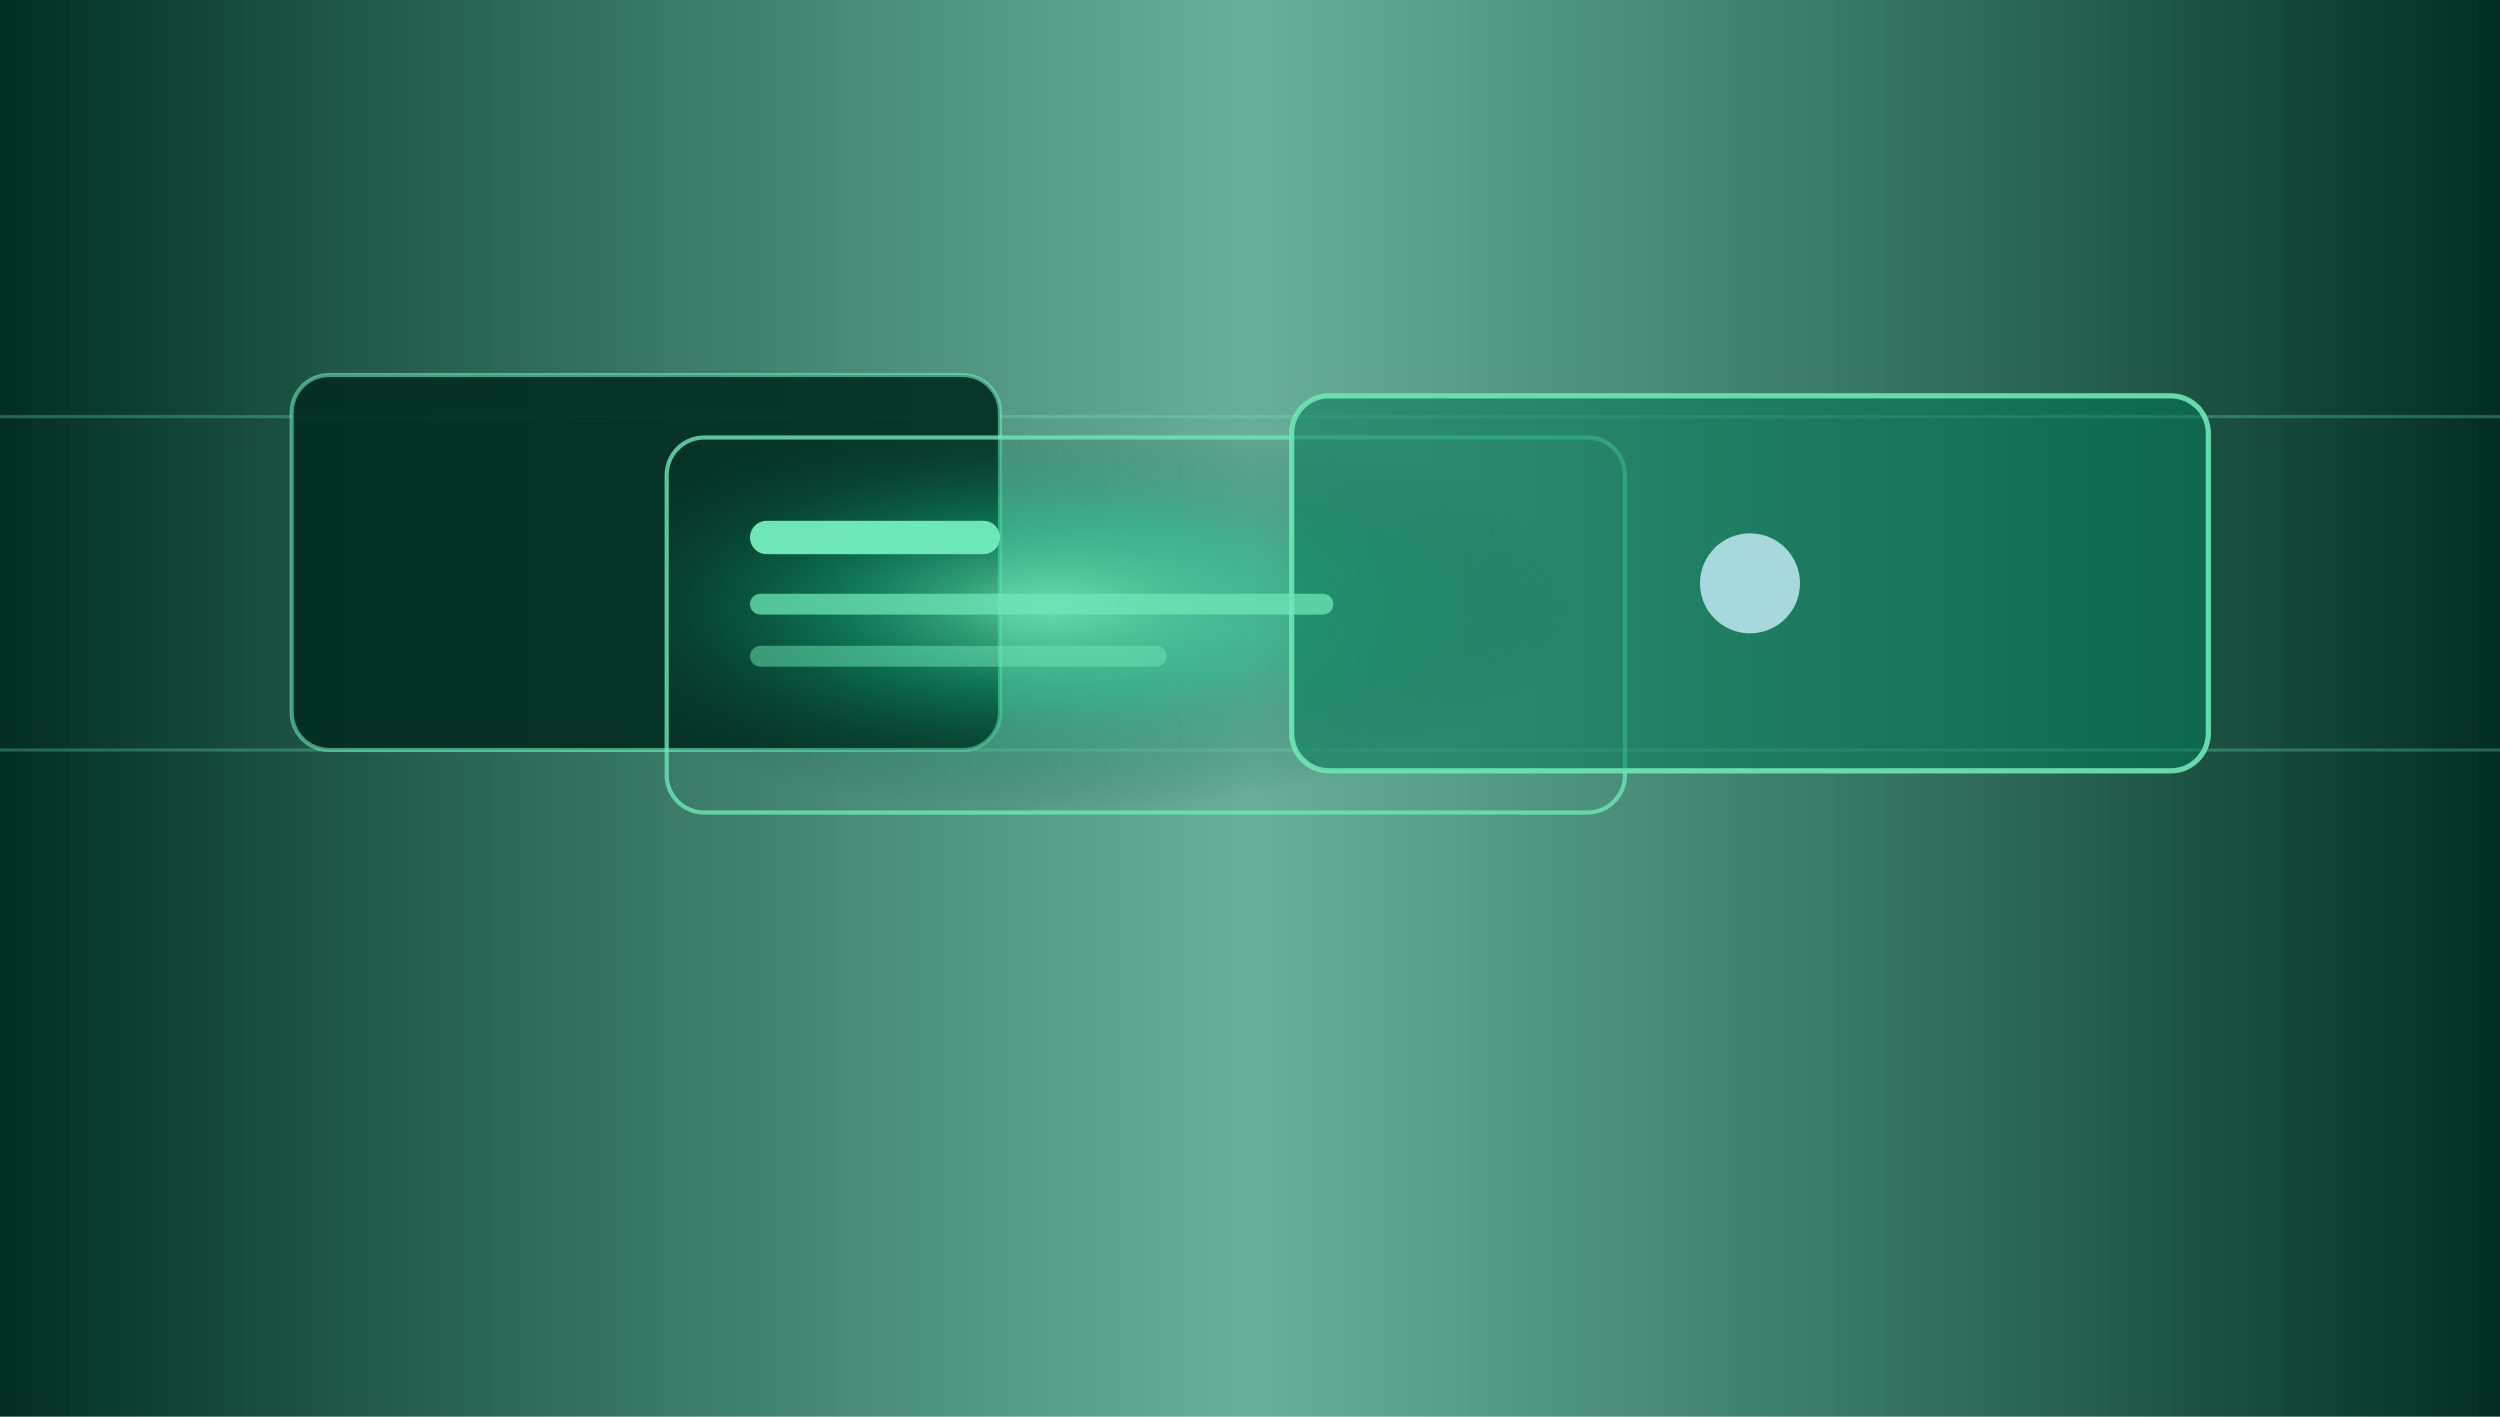
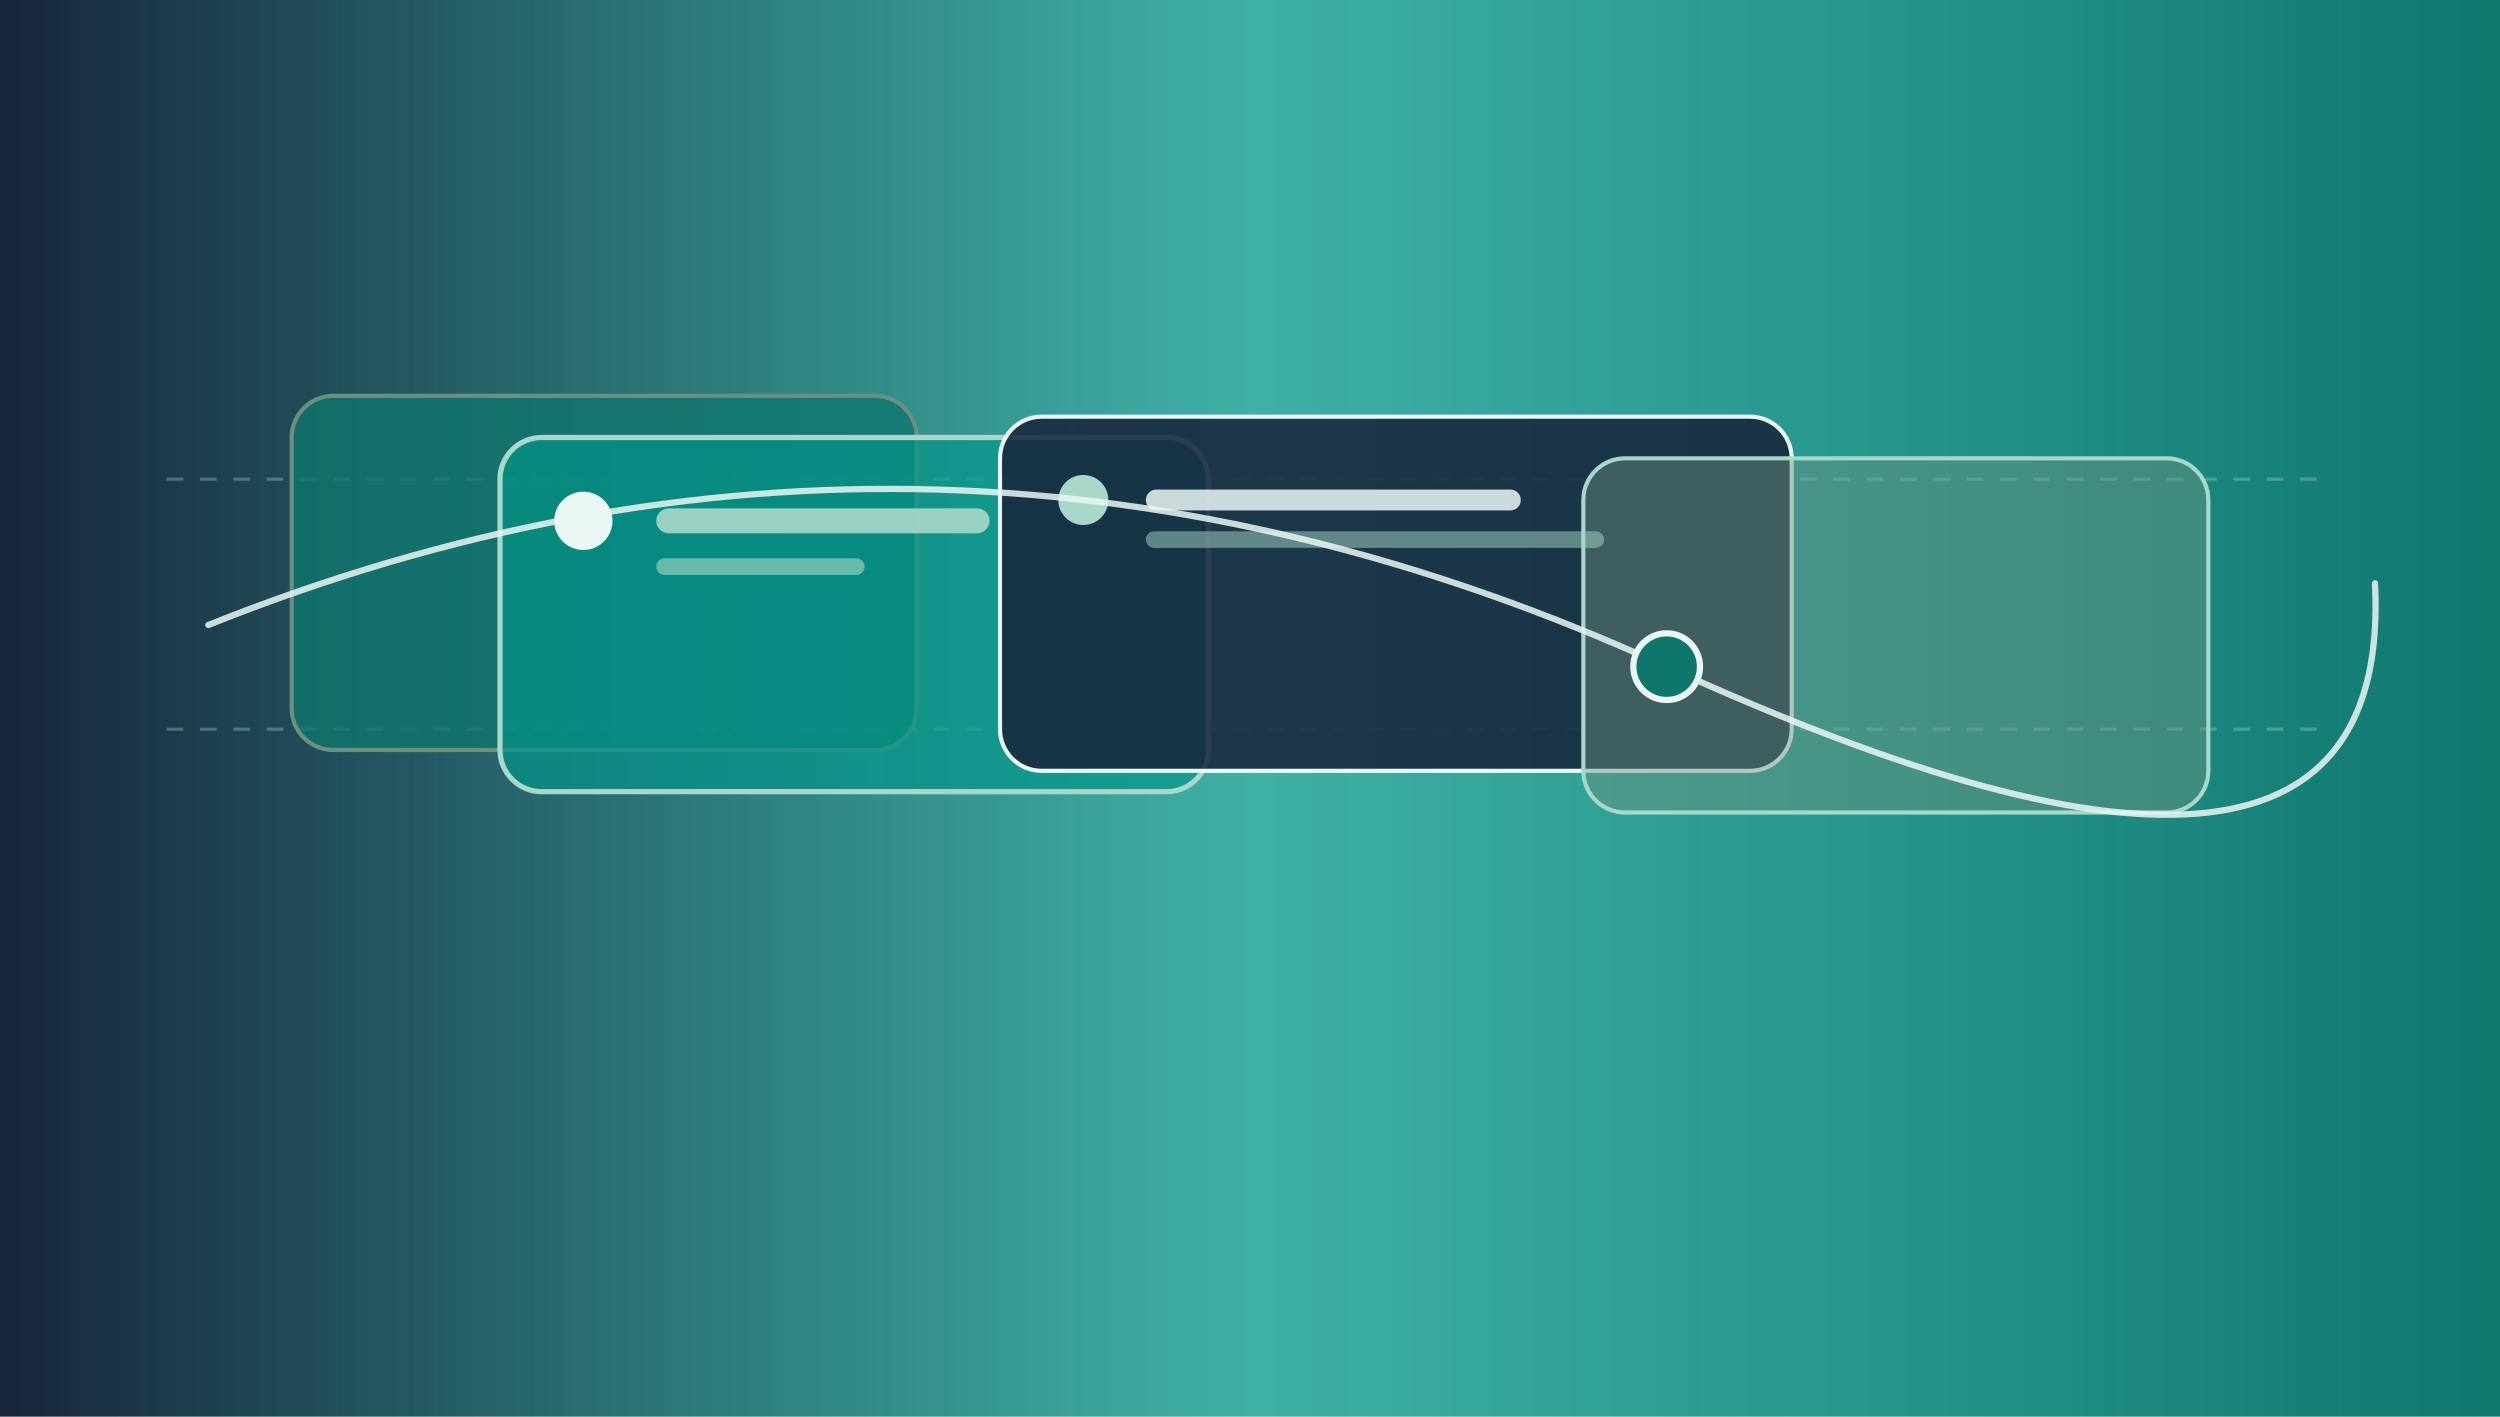
<svg xmlns="http://www.w3.org/2000/svg" viewBox="0 0 1200 680" preserveAspectRatio="xMidYMid slice" width="100%" height="100%">
  <defs>
-     <linearGradient id="grad_resource_2" x1="0%" y1="0%" x2="100%" y2="0%">
-       <stop offset="0%" stop-color="#022C22" />
-       <stop offset="50%" stop-color="#047857" stop-opacity="0.6" />
-       <stop offset="100%" stop-color="#022C22" />
+     <linearGradient id="g_res_2" x1="0%" y1="0%" x2="100%" y2="0%">
+       <stop offset="0%" stop-color="#17233A" />
+       <stop offset="50%" stop-color="#009688" stop-opacity="0.75" />
+       <stop offset="100%" stop-color="#0F766E" />
    </linearGradient>
-     <radialGradient id="glow_resource_2" cx="40%" cy="45%" r="55%">
-       <stop offset="0%" stop-color="#6EE7B7" stop-opacity="0.85" />
-       <stop offset="45%" stop-color="#10B981" stop-opacity="0.4" />
-       <stop offset="100%" stop-color="#022C22" stop-opacity="0" />
-     </radialGradient>
  </defs>
-   <rect width="1200" height="680" fill="url(#grad_resource_2)" />
-   <line x1="0" y1="200" x2="1200" y2="200" stroke="#6EE7B7" stroke-width="1.5" stroke-opacity="0.3" />
-   <line x1="0" y1="360" x2="1200" y2="360" stroke="#6EE7B7" stroke-width="1.5" stroke-opacity="0.3" />
-   <rect x="140" y="180" width="340" height="180" rx="18" fill="#022C22" fill-opacity="0.9" stroke="#6EE7B7" stroke-width="2" stroke-opacity="0.6" />
-   <rect x="320" y="210" width="460" height="180" rx="18" fill="url(#glow_resource_2)" stroke="#6EE7B7" stroke-width="2" stroke-opacity="0.8" />
-   <rect x="620" y="190" width="440" height="180" rx="18" fill="#047857" fill-opacity="0.55" stroke="#6EE7B7" stroke-width="2.5" stroke-opacity="0.9" />
-   <rect x="360" y="250" width="120" height="16" rx="8" fill="#6EE7B7" />
-   <rect x="360" y="285" width="280" height="10" rx="5" fill="#6EE7B7" fill-opacity="0.75" />
-   <rect x="360" y="310" width="200" height="10" rx="5" fill="#6EE7B7" fill-opacity="0.5" />
-   <circle cx="840" cy="280" r="24" fill="#A7D8DE" />
+   <rect width="1200" height="680" fill="url(#g_res_2)" />
+   <line x1="80" y1="230" x2="1120" y2="230" stroke="#A7D8C9" stroke-width="1.5" stroke-opacity="0.35" stroke-dasharray="8 8" />
+   <line x1="80" y1="350" x2="1120" y2="350" stroke="#A7D8C9" stroke-width="1.5" stroke-opacity="0.35" stroke-dasharray="8 8" />
+   <rect x="140" y="190" width="300" height="170" rx="20" fill="#0F766E" fill-opacity="0.8" stroke="#6B9080" stroke-width="2" />
+   <rect x="240" y="210" width="340" height="170" rx="20" fill="#009688" fill-opacity="0.65" stroke="#A7D8C9" stroke-width="2.5" />
+   <rect x="480" y="200" width="380" height="170" rx="20" fill="#17233A" fill-opacity="0.85" stroke="#EAF7F5" stroke-width="2" />
+   <rect x="760" y="220" width="300" height="170" rx="20" fill="#6B9080" fill-opacity="0.45" stroke="#A7D8C9" stroke-width="2" />
+   <circle cx="280" cy="250" r="14" fill="#EAF7F5" />
+   <rect x="315" y="244" width="160" height="12" rx="6" fill="#A7D8C9" fill-opacity="0.9" />
+   <rect x="315" y="268" width="100" height="8" rx="4" fill="#A7D8C9" fill-opacity="0.6" />
+   <circle cx="520" cy="240" r="12" fill="#A7D8C9" />
+   <rect x="550" y="235" width="180" height="10" rx="5" fill="#EAF7F5" fill-opacity="0.85" />
+   <rect x="550" y="255" width="220" height="8" rx="4" fill="#A7D8C9" fill-opacity="0.5" />
+   <path d="M 100 300 Q 450 160 800 320 T 1140 280" fill="none" stroke="#EAF7F5" stroke-width="3" stroke-linecap="round" opacity="0.85" />
+   <circle cx="800" cy="320" r="16" fill="#0F766E" stroke="#EAF7F5" stroke-width="3" />
</svg>
